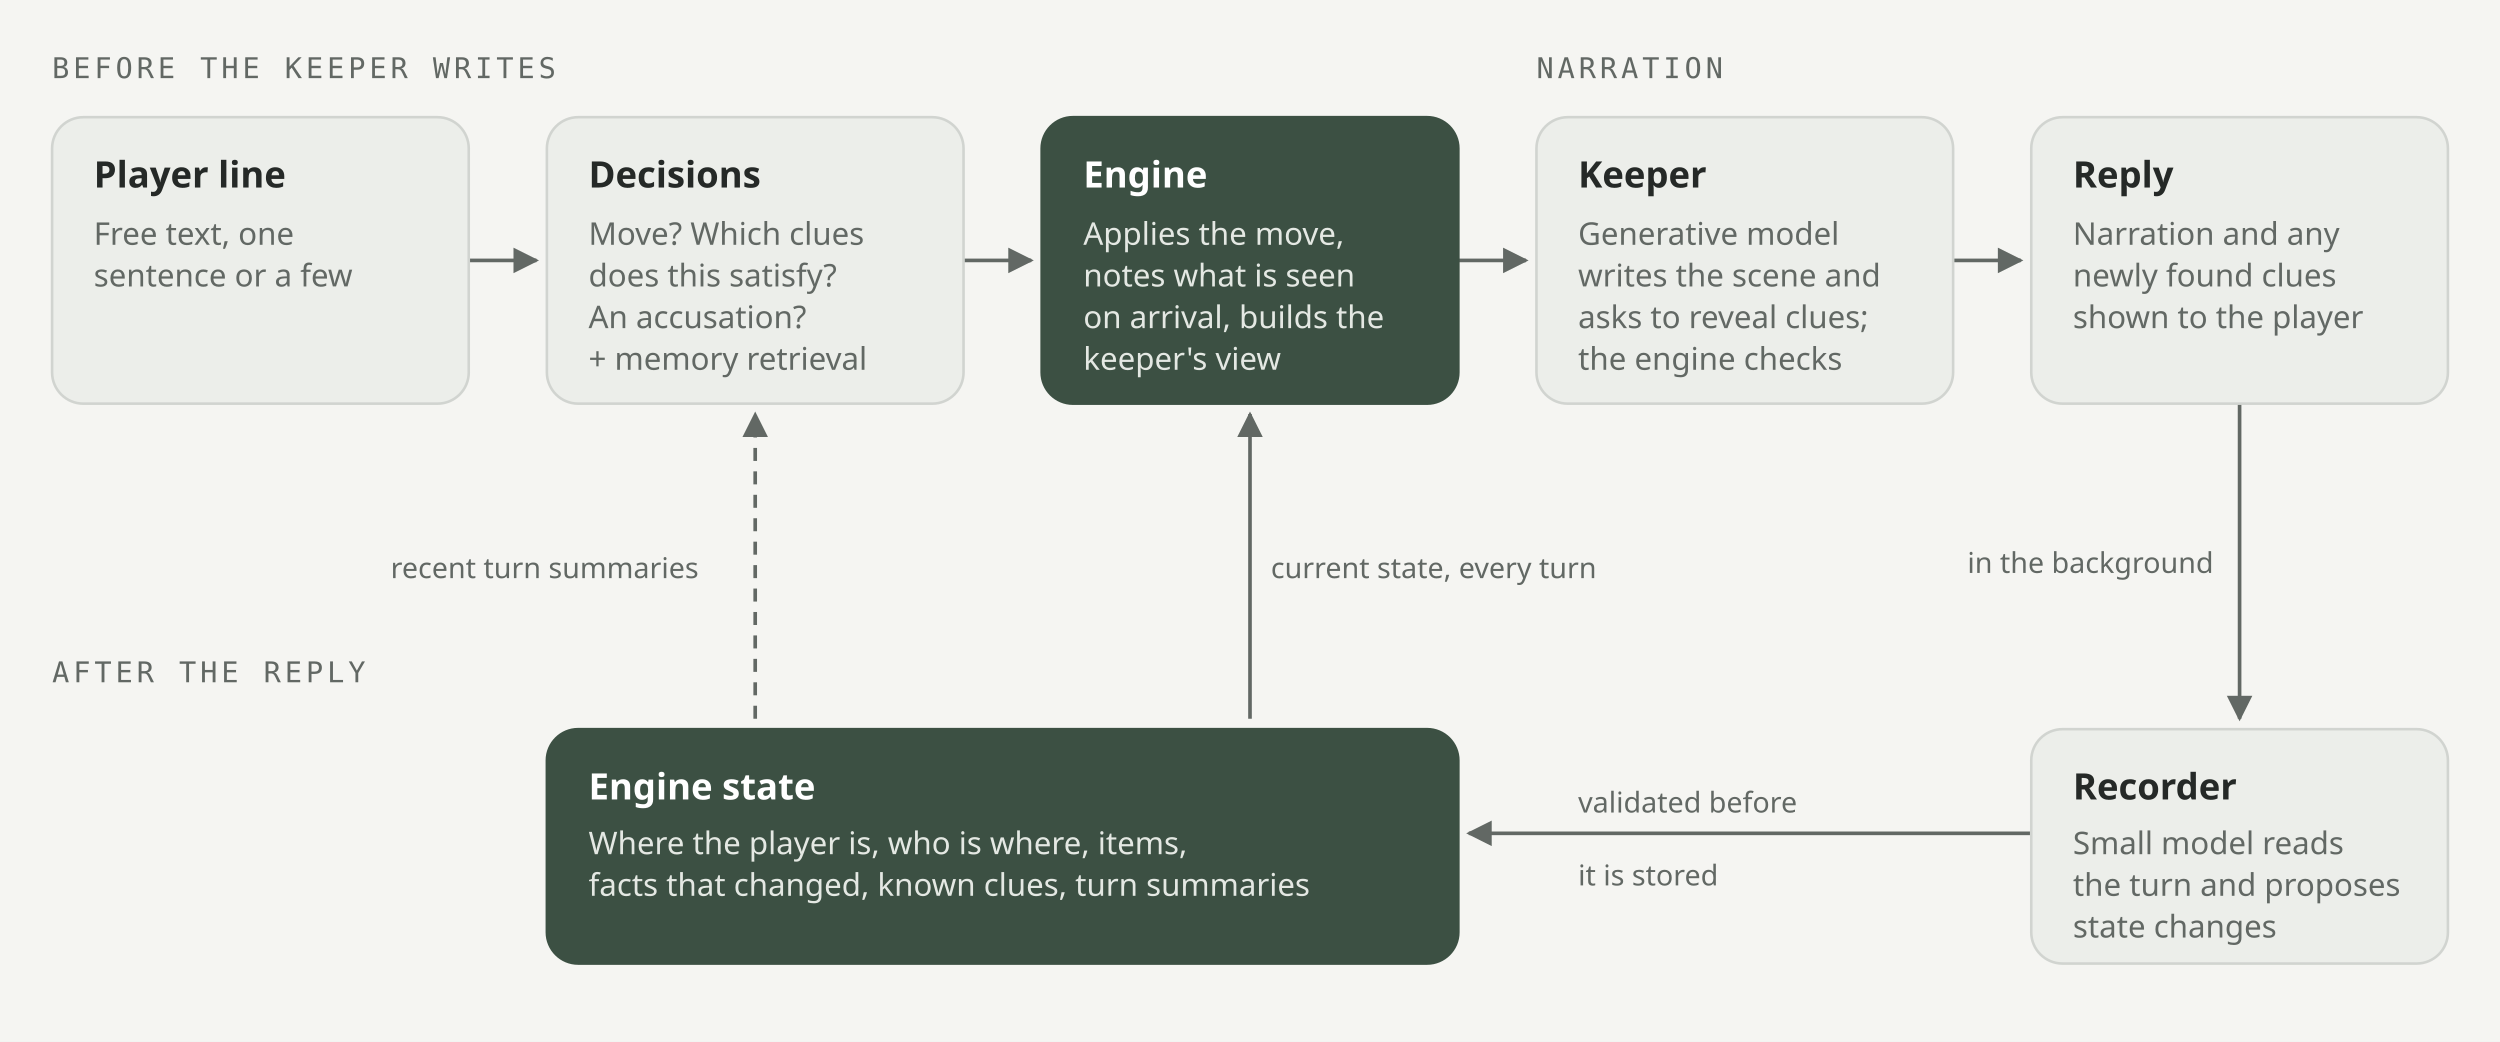
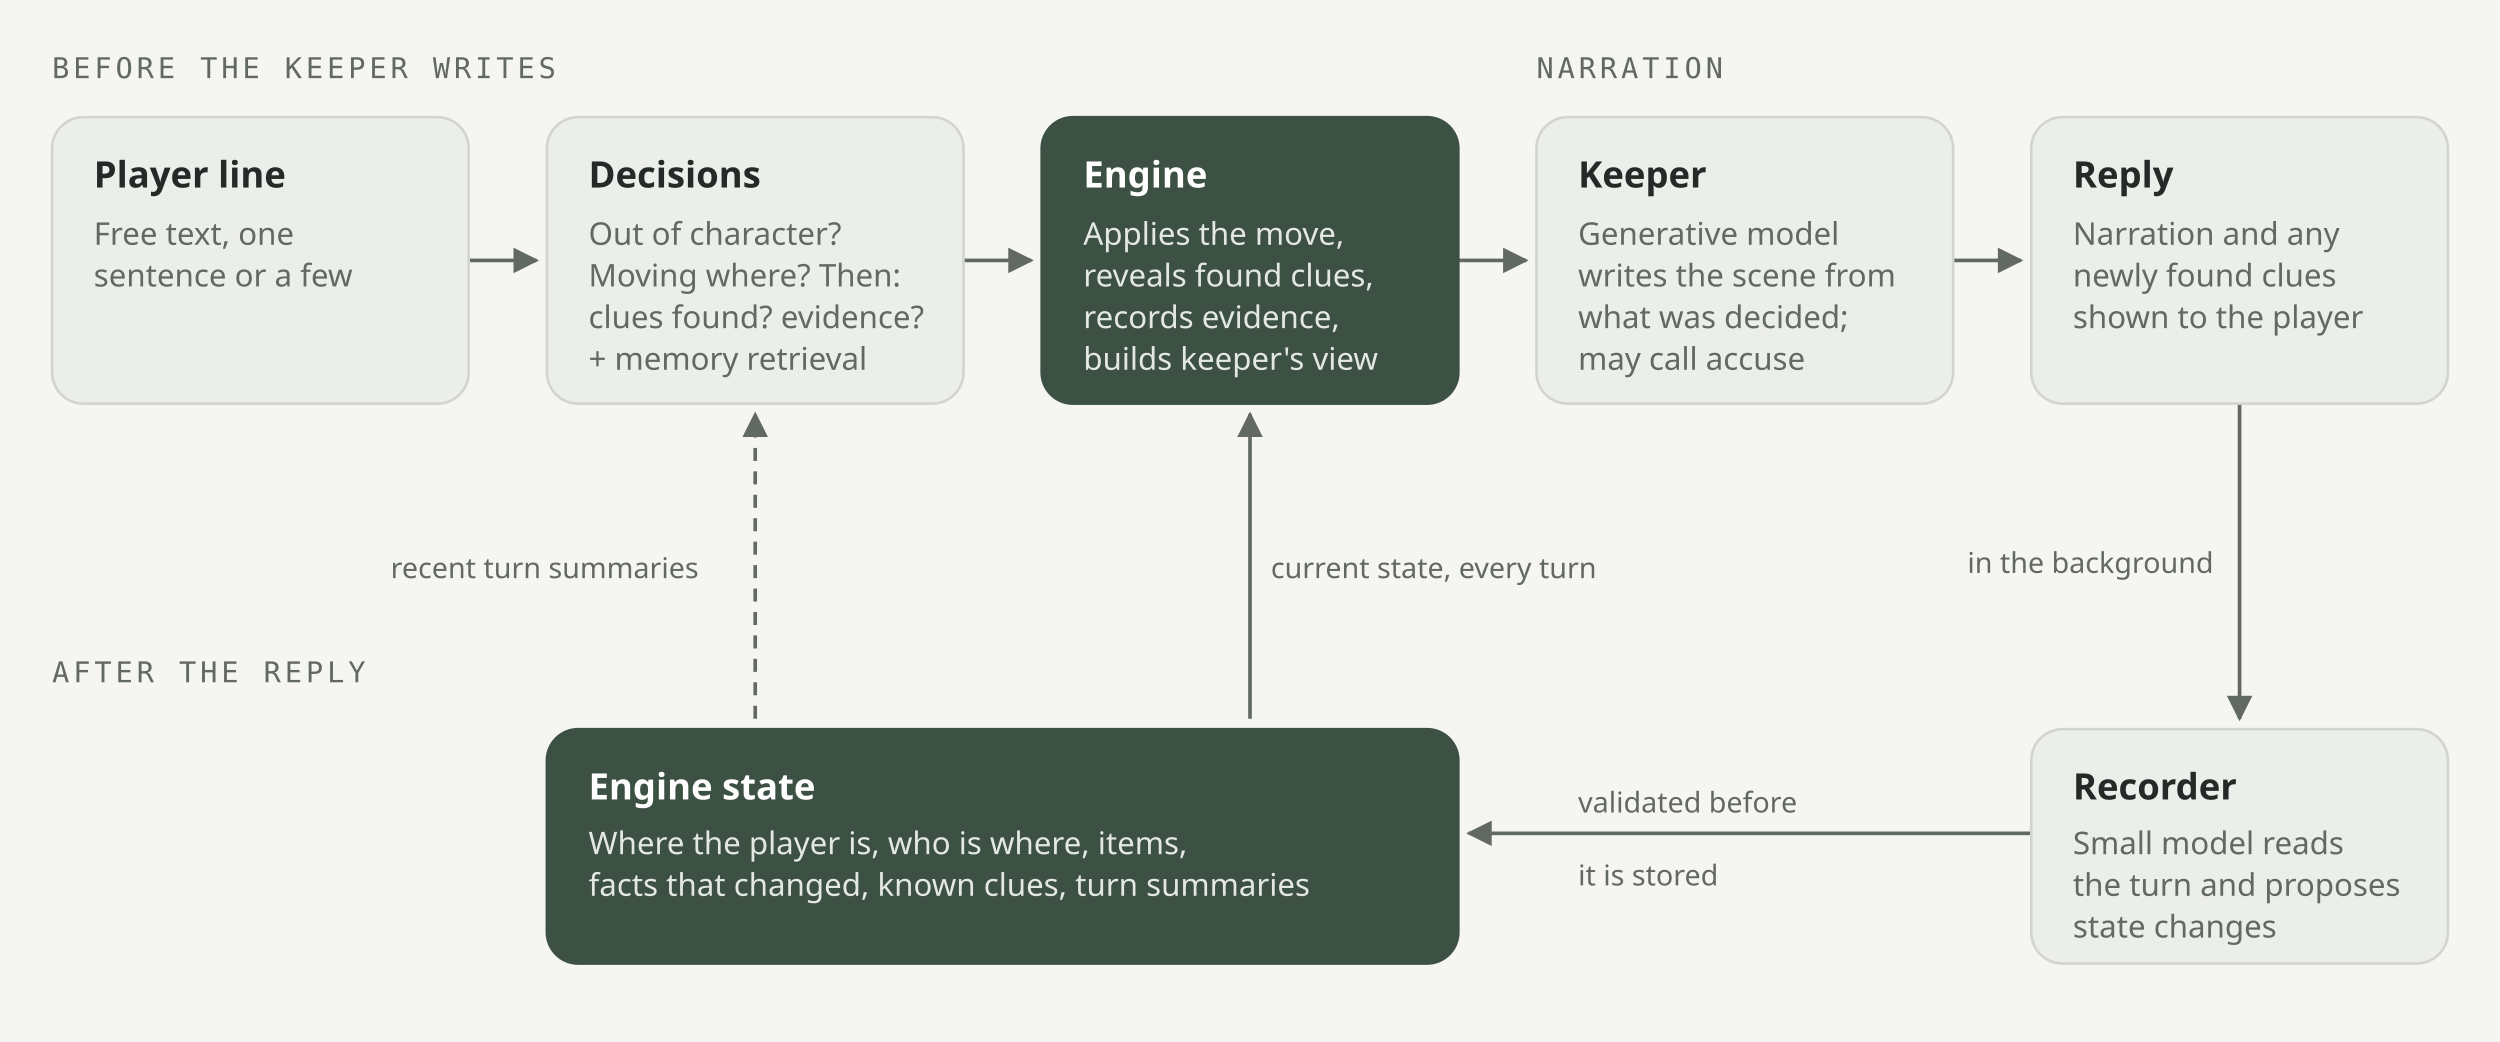
<svg xmlns="http://www.w3.org/2000/svg" viewBox="0 0 960 400" width="960" height="400" role="img" aria-labelledby="t d" font-family="system-ui, sans-serif">
  <defs>
    <marker id="a" viewBox="0 0 10 10" refX="9" refY="5" markerWidth="7" markerHeight="7" orient="auto-start-reverse">
      <path d="M0 0L10 5L0 10z" fill="#626864" />
    </marker>
  </defs>
  <rect width="960" height="400" fill="#f5f5f2" />
  <g font-size="11" fill="#626864" font-family="ui-monospace, monospace" letter-spacing="1.5">
    <text x="20" y="30">BEFORE THE KEEPER WRITES</text>
    <text x="590" y="30">NARRATION</text>
    <text x="20" y="262">AFTER THE REPLY</text>
  </g>
  <g stroke="#626864" stroke-width="1.4" fill="none" marker-end="url(#a)">
    <path d="M180 100H206" />
    <path d="M370 100H396" />
    <path d="M560 100H586" />
    <path d="M750 100H776" />
    <path d="M860 155V276" />
    <path d="M780 320H564" />
    <path d="M480 276V159" />
    <path d="M290 276V159" stroke-dasharray="5 4" />
  </g>
  <g stroke="#d1d4d0" stroke-width="1">
    <rect x="20" y="45" width="160" height="110" rx="12" fill="#eceeea" />
    <rect x="210" y="45" width="160" height="110" rx="12" fill="#eceeea" />
    <rect x="400" y="45" width="160" height="110" rx="12" fill="#3c5043" stroke="#3c5043" />
    <rect x="590" y="45" width="160" height="110" rx="12" fill="#eceeea" />
    <rect x="780" y="45" width="160" height="110" rx="12" fill="#eceeea" />
    <rect x="780" y="280" width="160" height="90" rx="12" fill="#eceeea" />
    <rect x="210" y="280" width="350" height="90" rx="12" fill="#3c5043" stroke="#3c5043" />
  </g>
  <g font-size="14" font-weight="650" fill="#252927">
    <text x="36" y="72">Player line</text>
    <text x="226" y="72">Decisions</text>
    <text x="606" y="72">Keeper</text>
    <text x="796" y="72">Reply</text>
    <text x="796" y="307">Recorder</text>
  </g>
  <g font-size="14" font-weight="650" fill="#fff">
    <text x="416" y="72">Engine</text>
    <text x="226" y="307">Engine state</text>
  </g>
  <g font-size="12" fill="#626864">
    <text x="36" y="94">Free text, one</text>
    <text x="36" y="110">sentence or a few</text>
-     <text x="226" y="94">Move? Which clues</text>
-     <text x="226" y="110">does this satisfy?</text>
-     <text x="226" y="126">An accusation?</text>
+     <text x="226" y="94">Out of character?</text>
+     <text x="226" y="110">Moving where? Then:</text>
+     <text x="226" y="126">clues found? evidence?</text>
    <text x="226" y="142">+ memory retrieval</text>
    <text x="606" y="94">Generative model</text>
-     <text x="606" y="110">writes the scene and</text>
-     <text x="606" y="126">asks to reveal clues;</text>
-     <text x="606" y="142">the engine checks</text>
+     <text x="606" y="110">writes the scene from</text>
+     <text x="606" y="126">what was decided;</text>
+     <text x="606" y="142">may call accuse</text>
    <text x="796" y="94">Narration and any</text>
    <text x="796" y="110">newly found clues</text>
    <text x="796" y="126">shown to the player</text>
    <text x="796" y="328">Small model reads</text>
    <text x="796" y="344">the turn and proposes</text>
    <text x="796" y="360">state changes</text>
  </g>
  <g font-size="12" fill="#e4e8e3">
    <text x="416" y="94">Applies the move,</text>
-     <text x="416" y="110">notes what is seen</text>
-     <text x="416" y="126">on arrival, builds the</text>
-     <text x="416" y="142">keeper's view</text>
+     <text x="416" y="110">reveals found clues,</text>
+     <text x="416" y="126">records evidence,</text>
+     <text x="416" y="142">builds keeper's view</text>
    <text x="226" y="328">Where the player is, who is where, items,</text>
    <text x="226" y="344">facts that changed, known clues, turn summaries</text>
  </g>
  <g font-size="11" fill="#626864">
    <text x="850" y="220" text-anchor="end">in the background</text>
    <text x="606" y="312">validated before</text>
    <text x="606" y="340">it is stored</text>
    <text x="488" y="222">current state, every turn</text>
    <text x="150" y="222">recent turn summaries</text>
  </g>
</svg>
